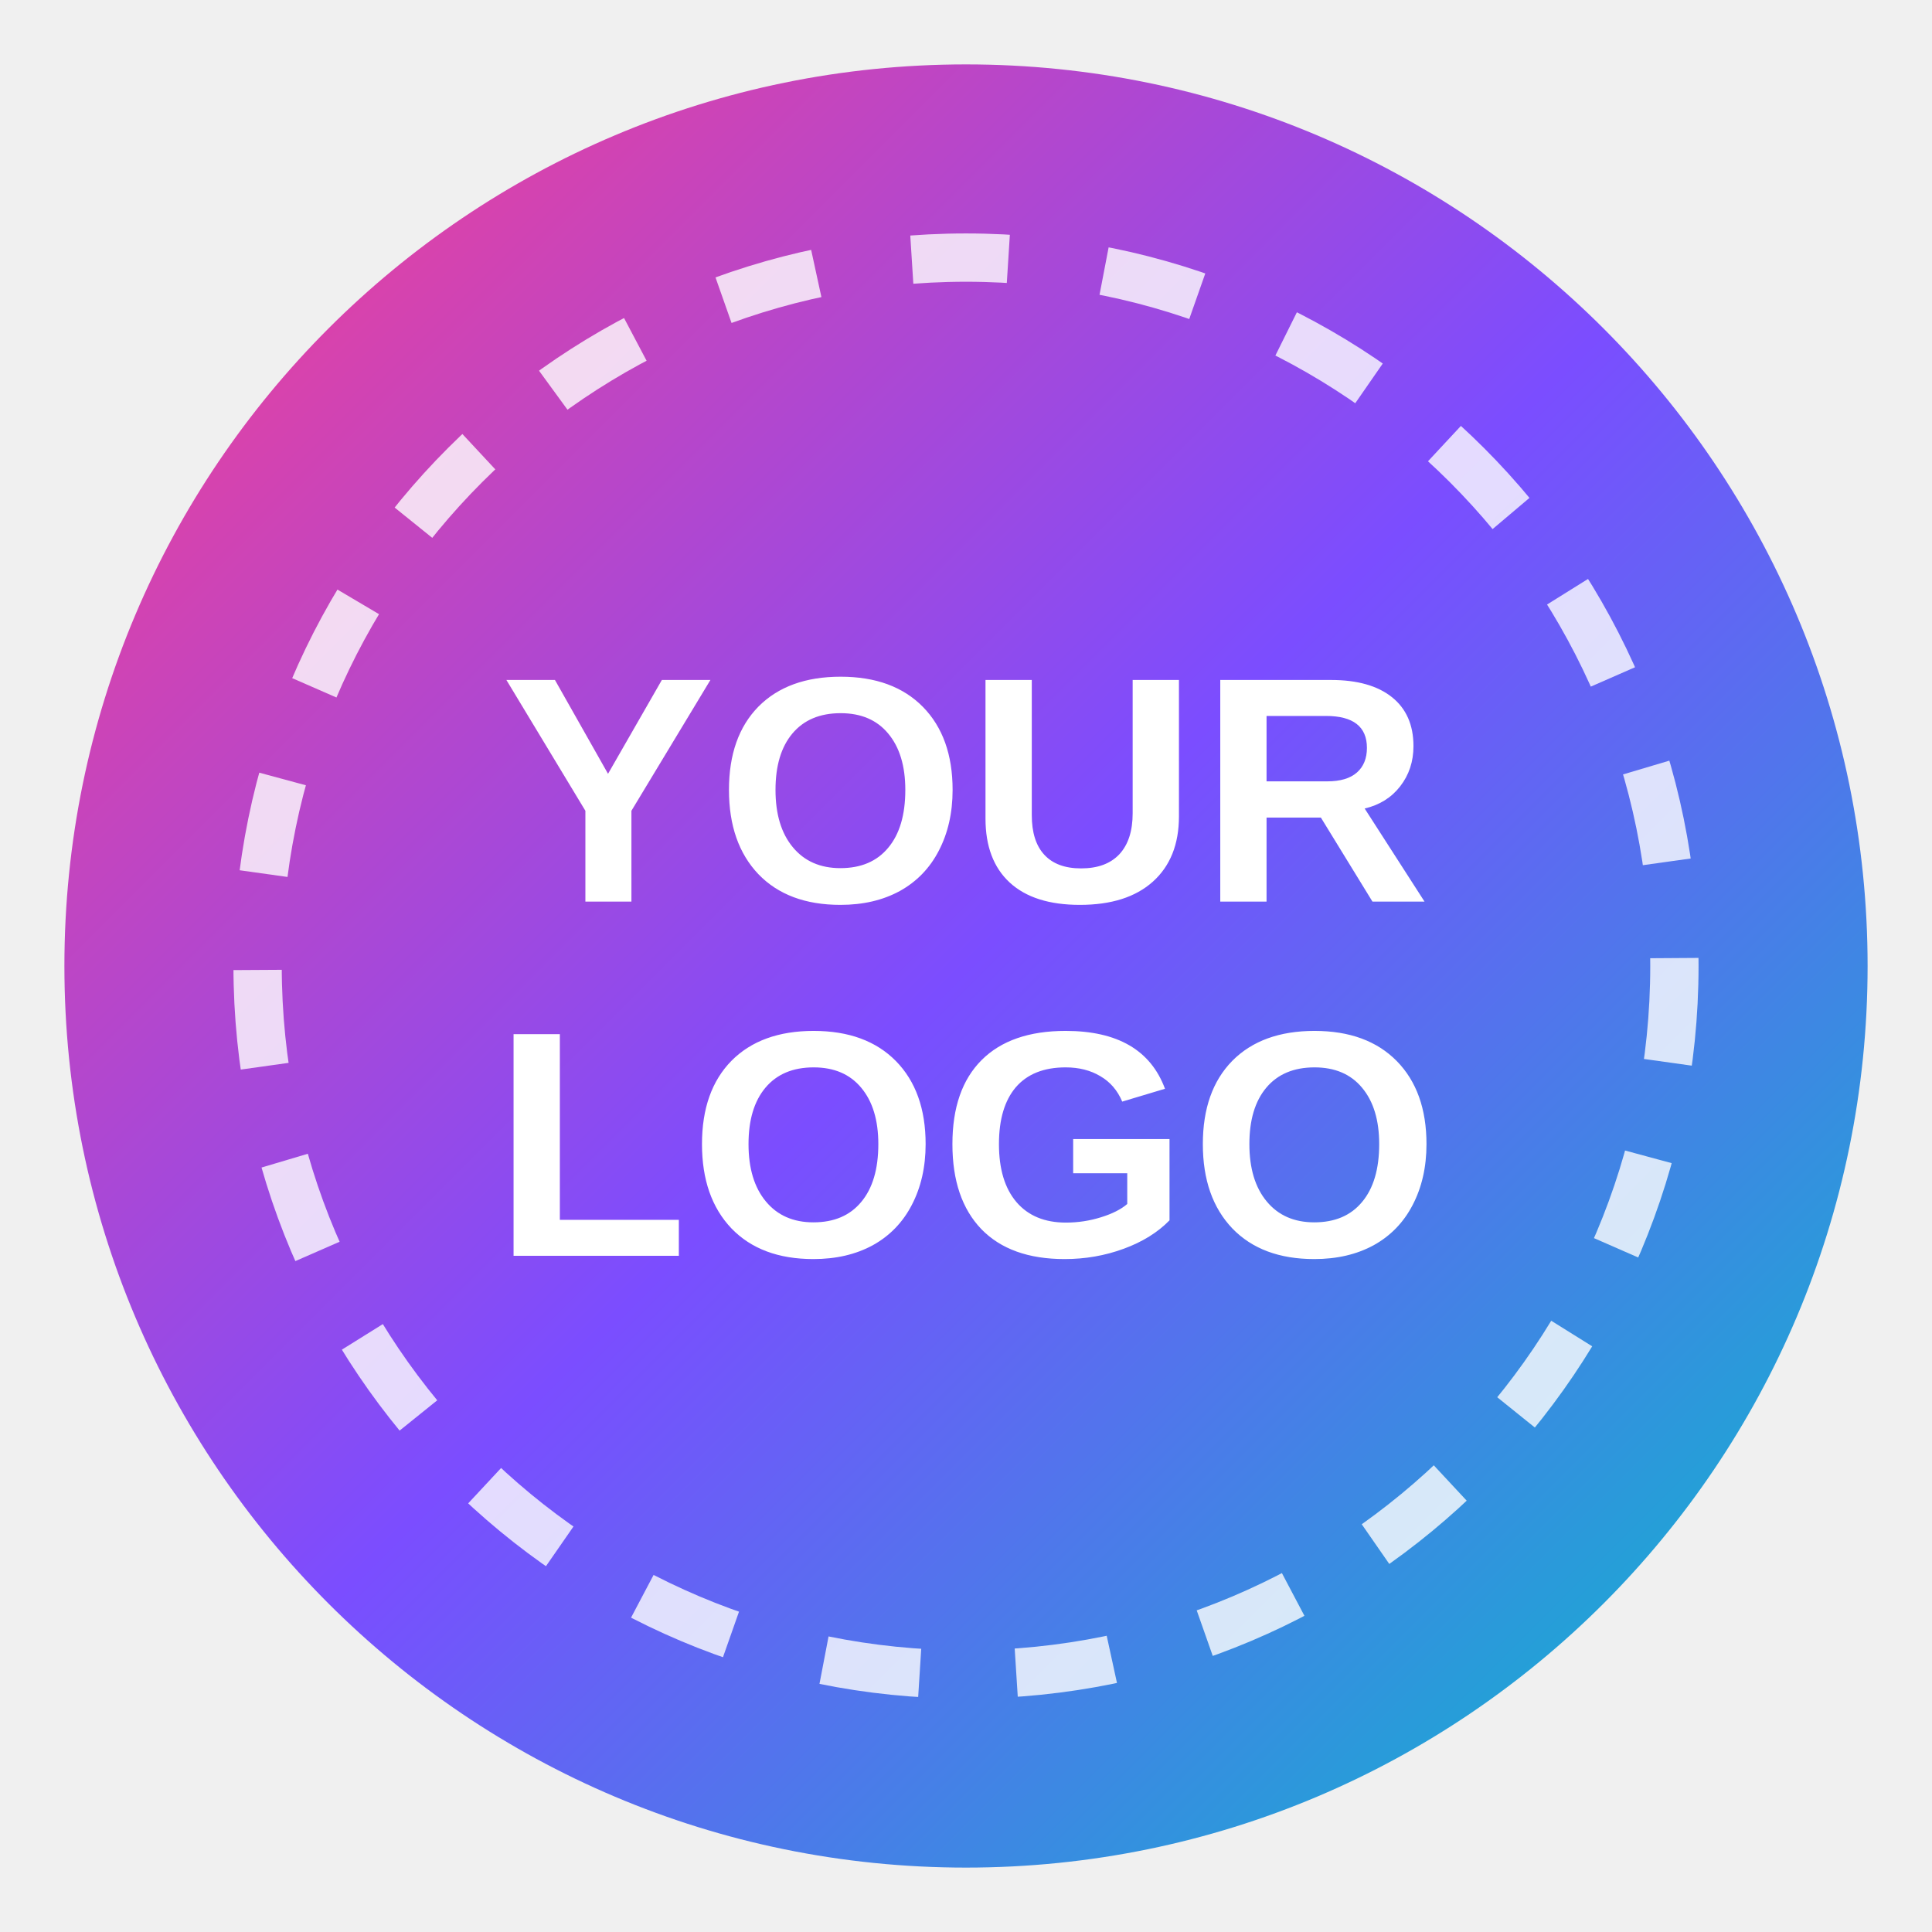
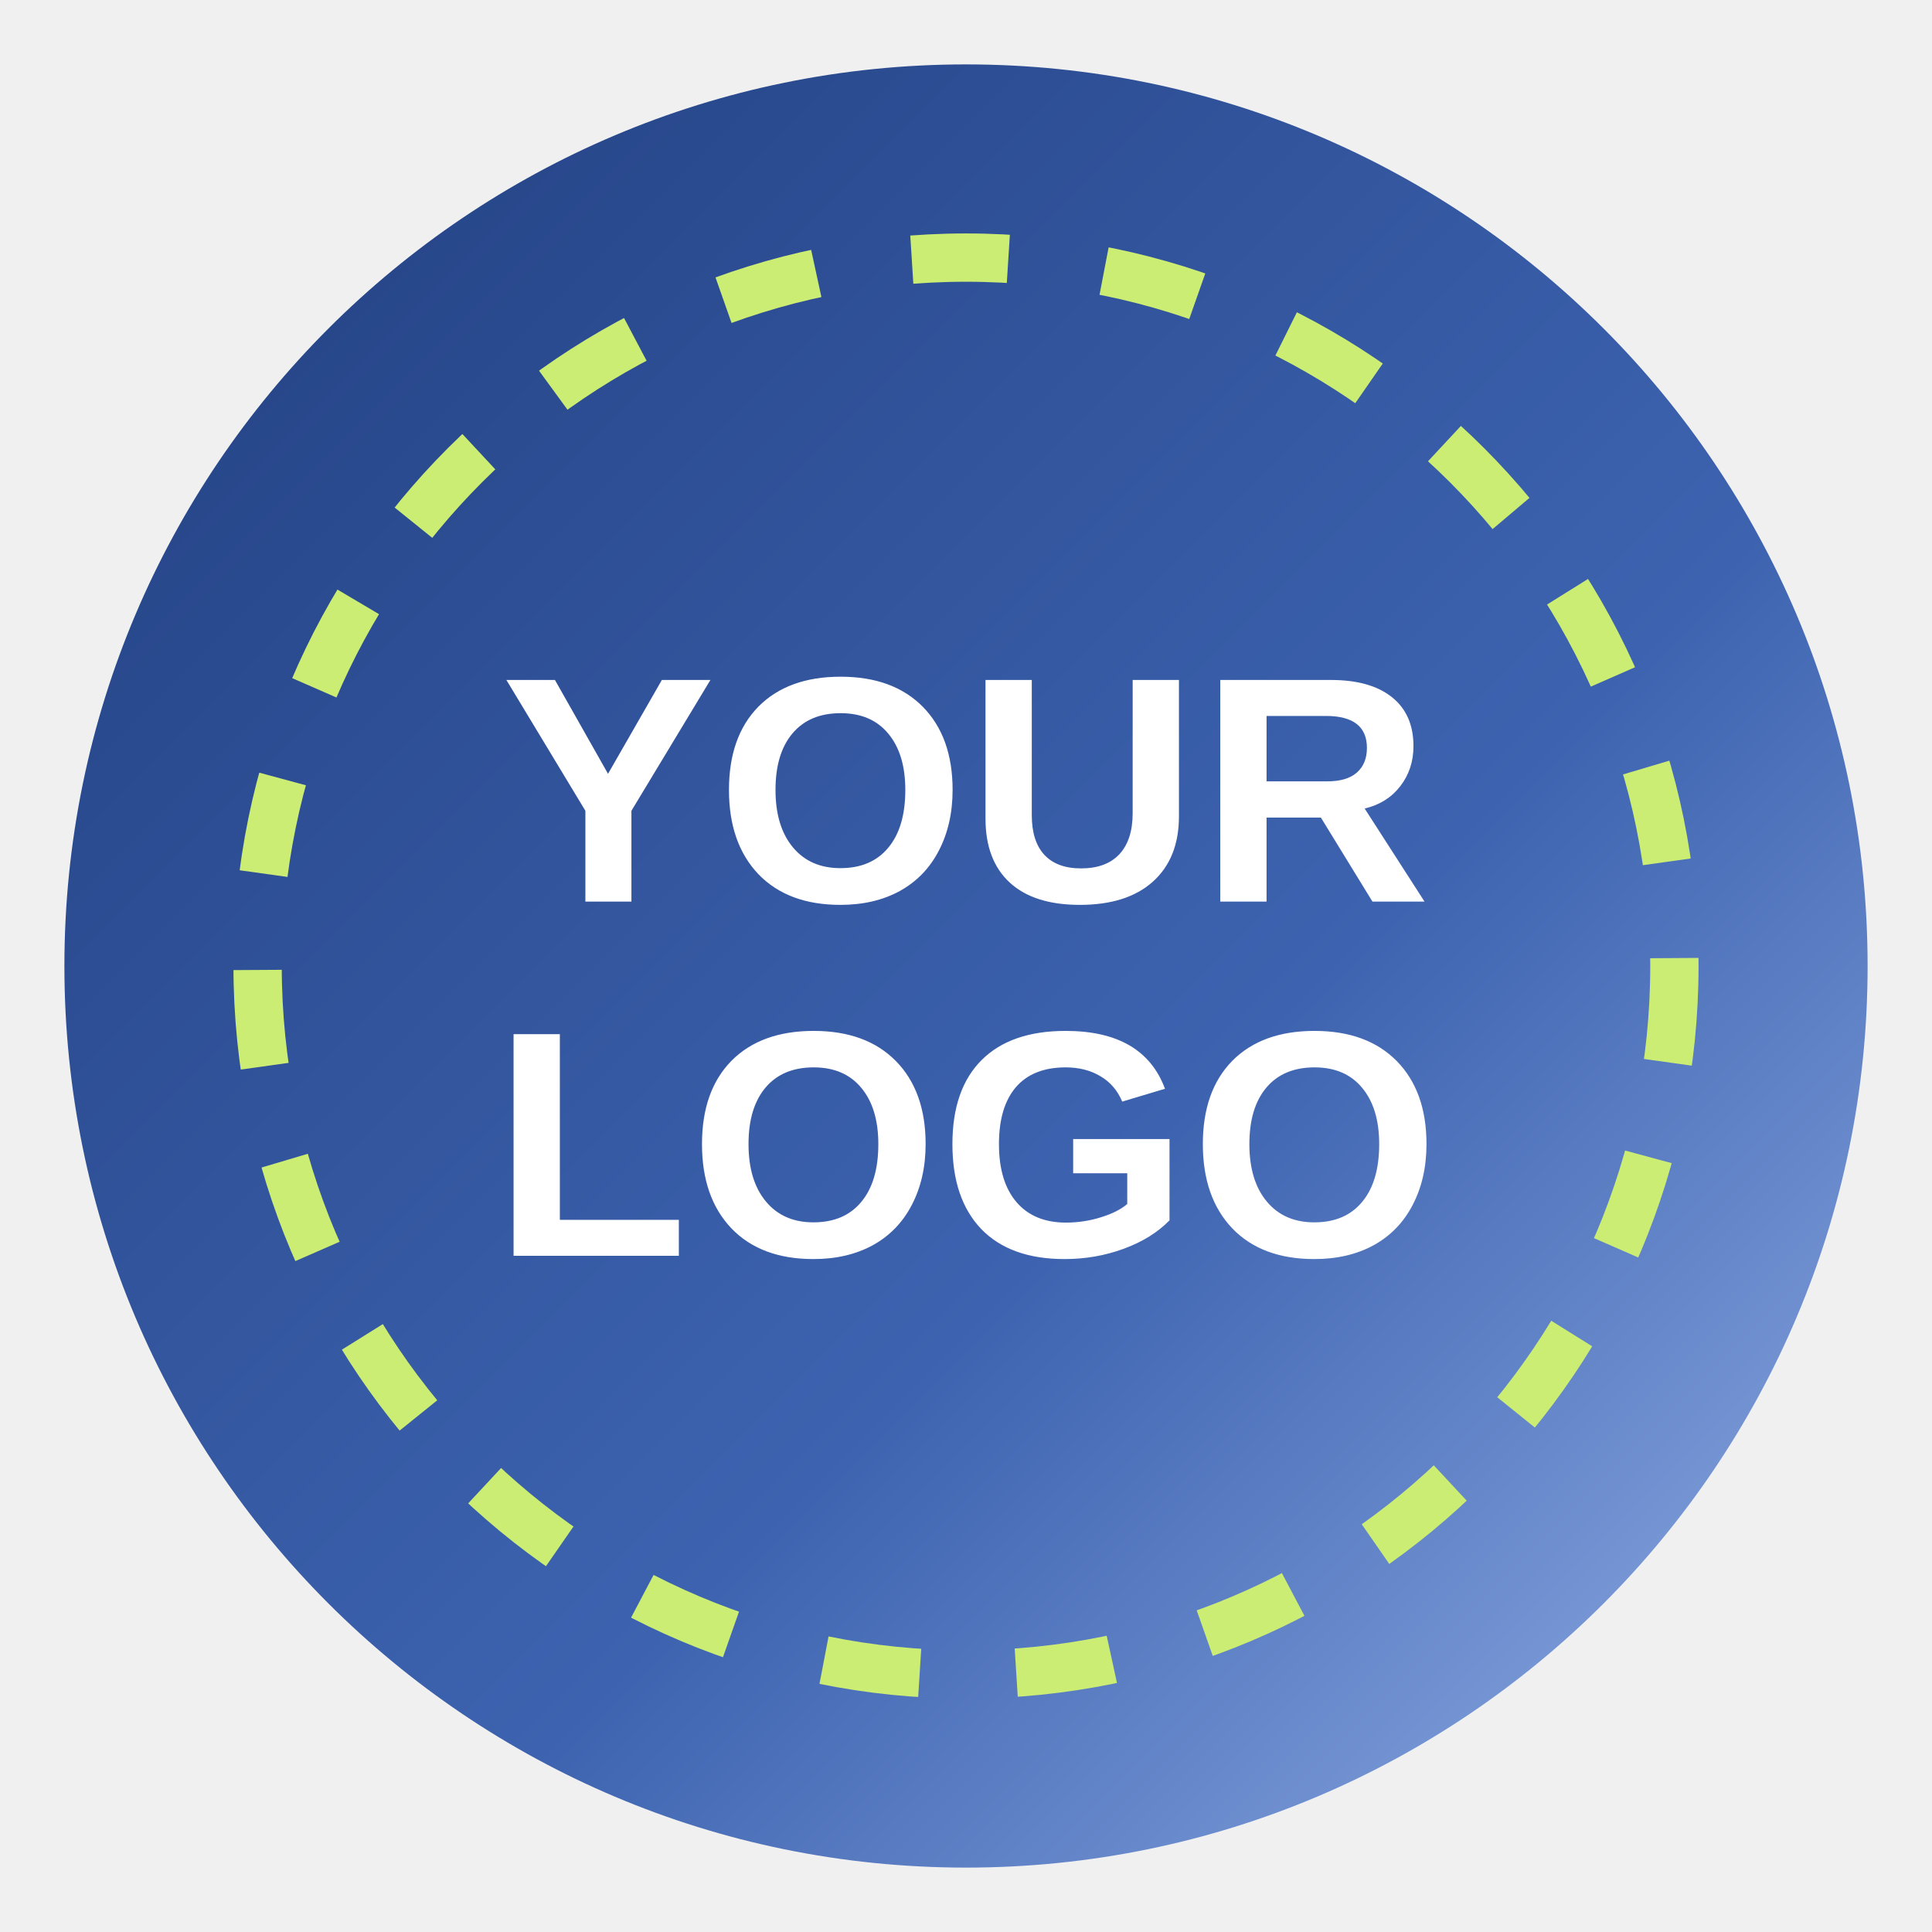
<svg xmlns="http://www.w3.org/2000/svg" viewBox="0 0 120 120" role="img" aria-label="Logo placeholder">
  <defs>
    <linearGradient id="g" x1="0" y1="0" x2="1" y2="1">
-       <stop offset="0" stop-color="#FF3E8A" />
-       <stop offset="0.5" stop-color="#7B4DFF" />
-       <stop offset="1" stop-color="#00C2C7" />
+       <stop offset="0" stop-color="#213e7f" />
+       <stop offset="0.6" stop-color="#3d63b0" />
+       <stop offset="1" stop-color="#95b1e8" />
    </linearGradient>
  </defs>
  <circle cx="60" cy="60" r="56" fill="url(#g)" />
-   <circle cx="60" cy="60" r="44" fill="none" stroke="#fff" stroke-width="3" stroke-dasharray="6 6" opacity="0.8" />
+   <circle cx="60" cy="60" r="44" fill="none" stroke="#cced74" stroke-width="3" stroke-dasharray="6 6" />
  <text x="60" y="56" text-anchor="middle" font-family="Arial, sans-serif" font-size="20" font-weight="700" fill="#fff">YOUR</text>
  <text x="60" y="78" text-anchor="middle" font-family="Arial, sans-serif" font-size="20" font-weight="700" fill="#fff">LOGO</text>
</svg>
